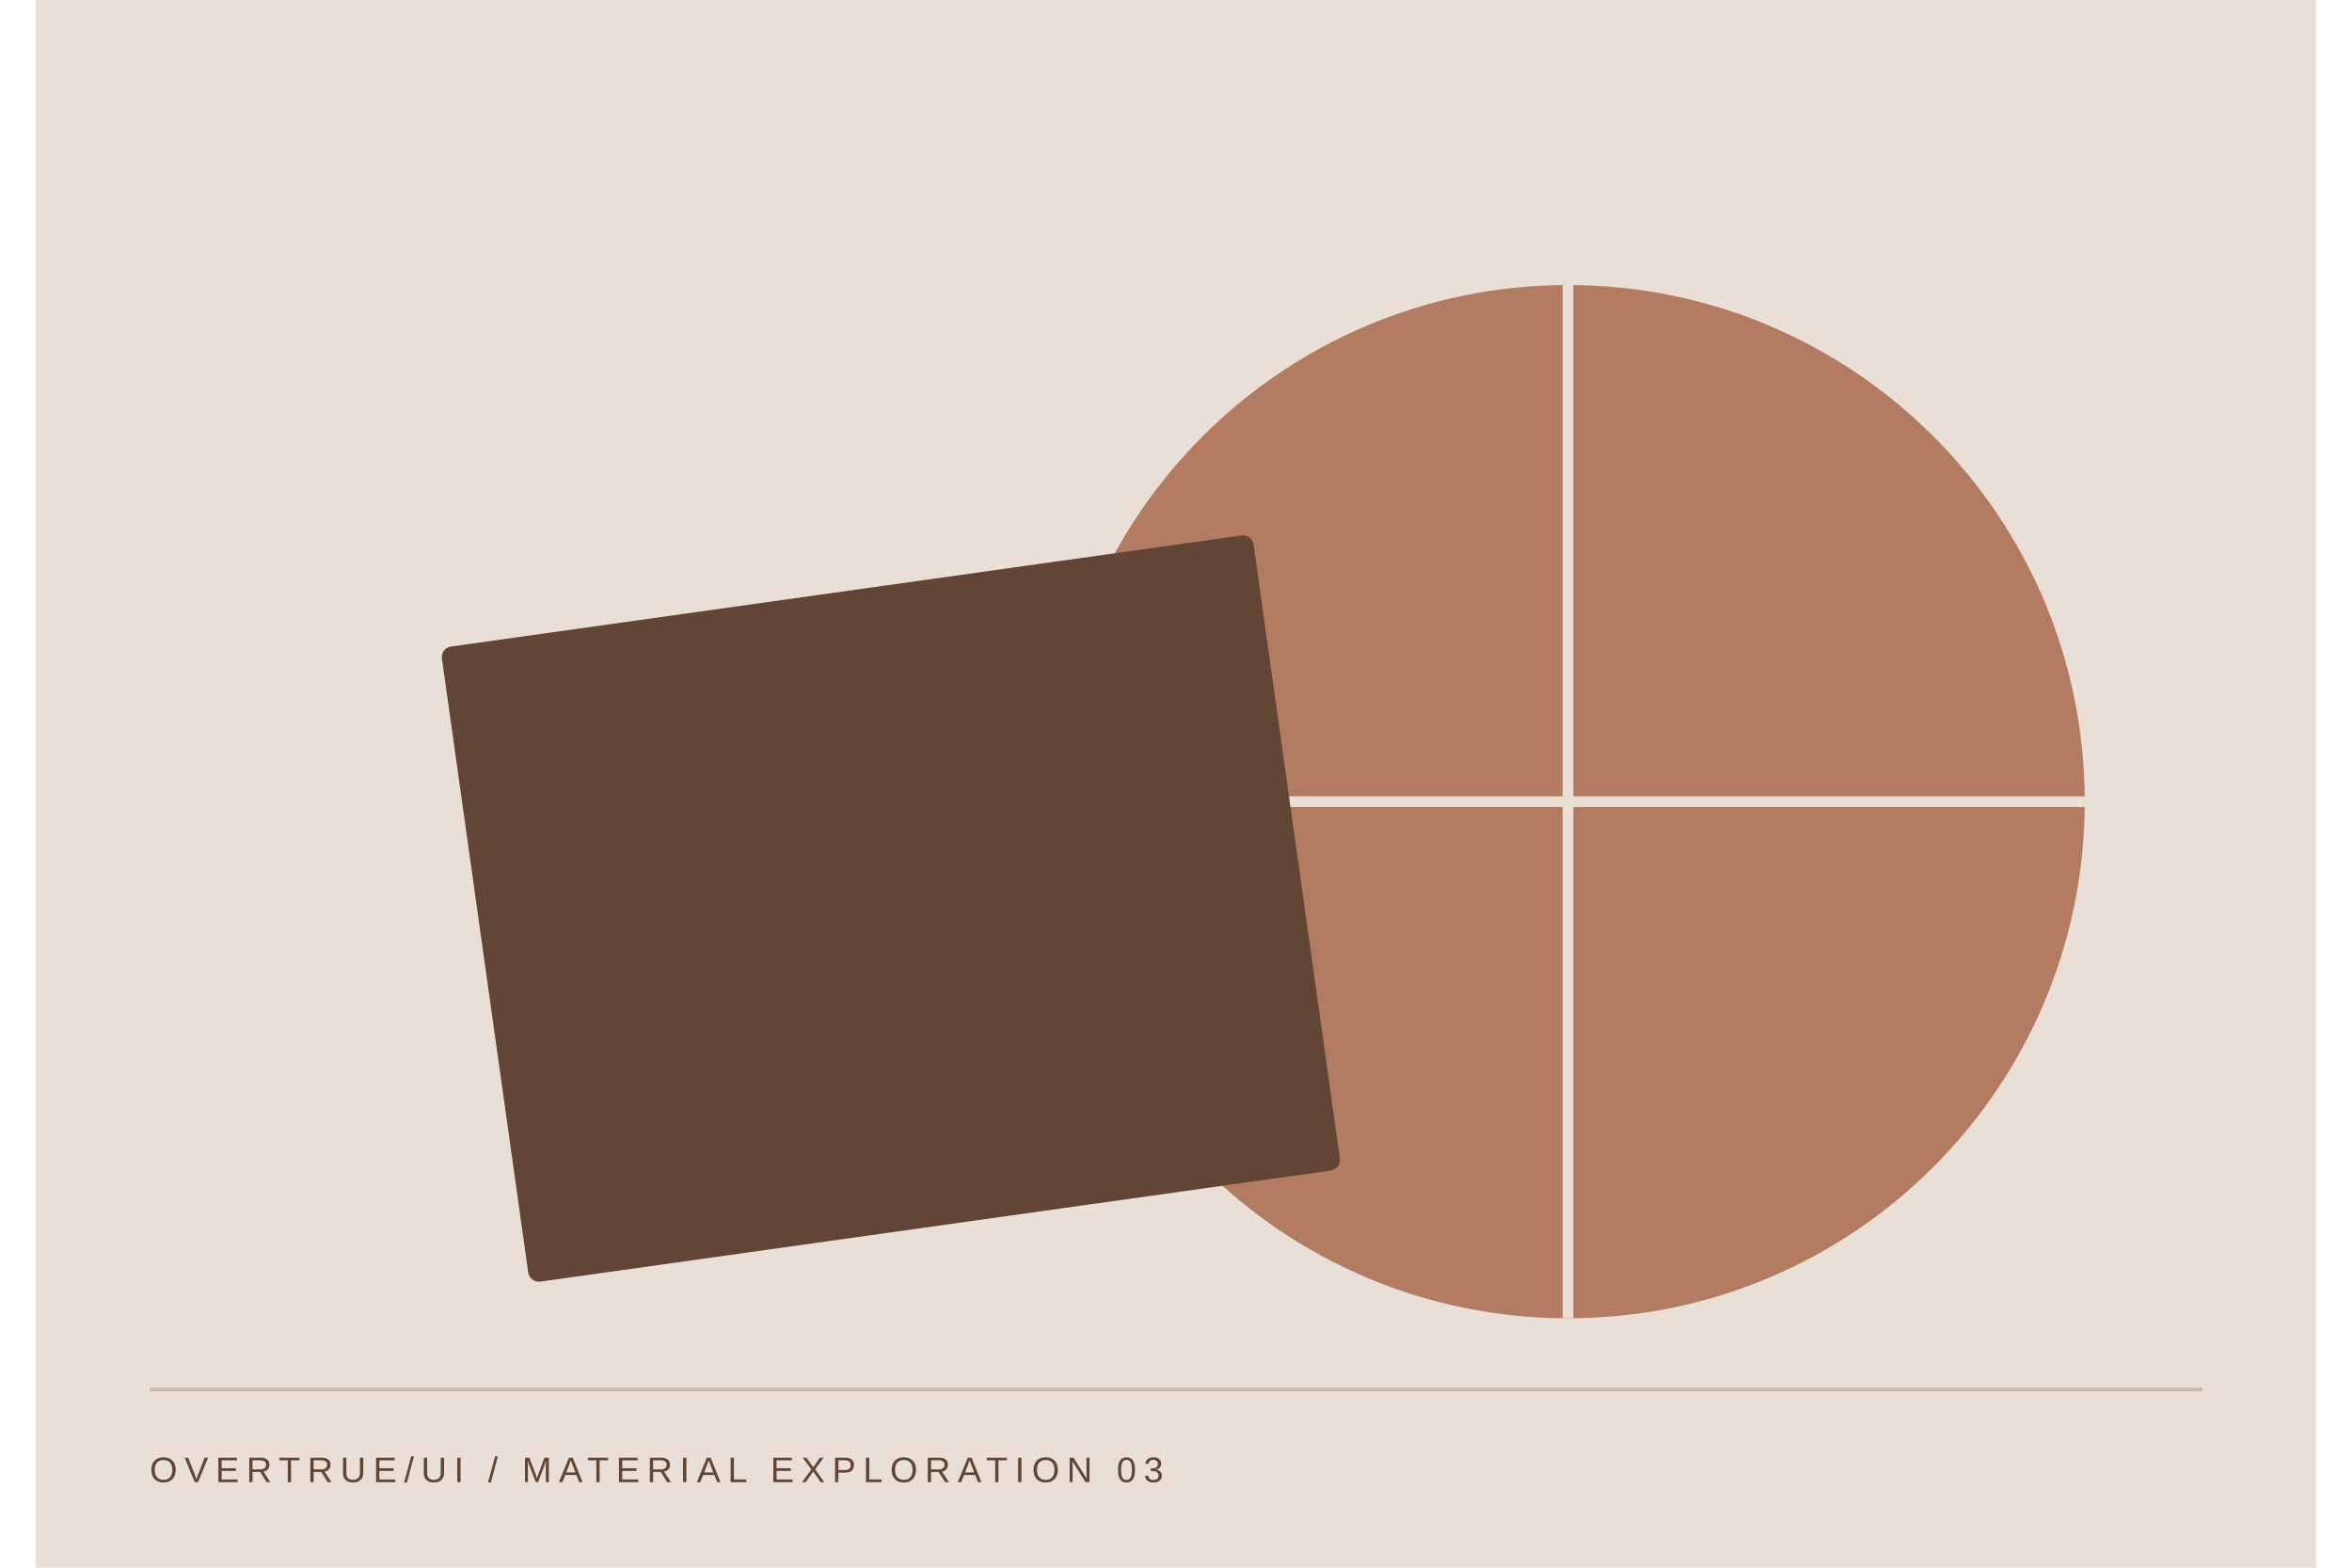
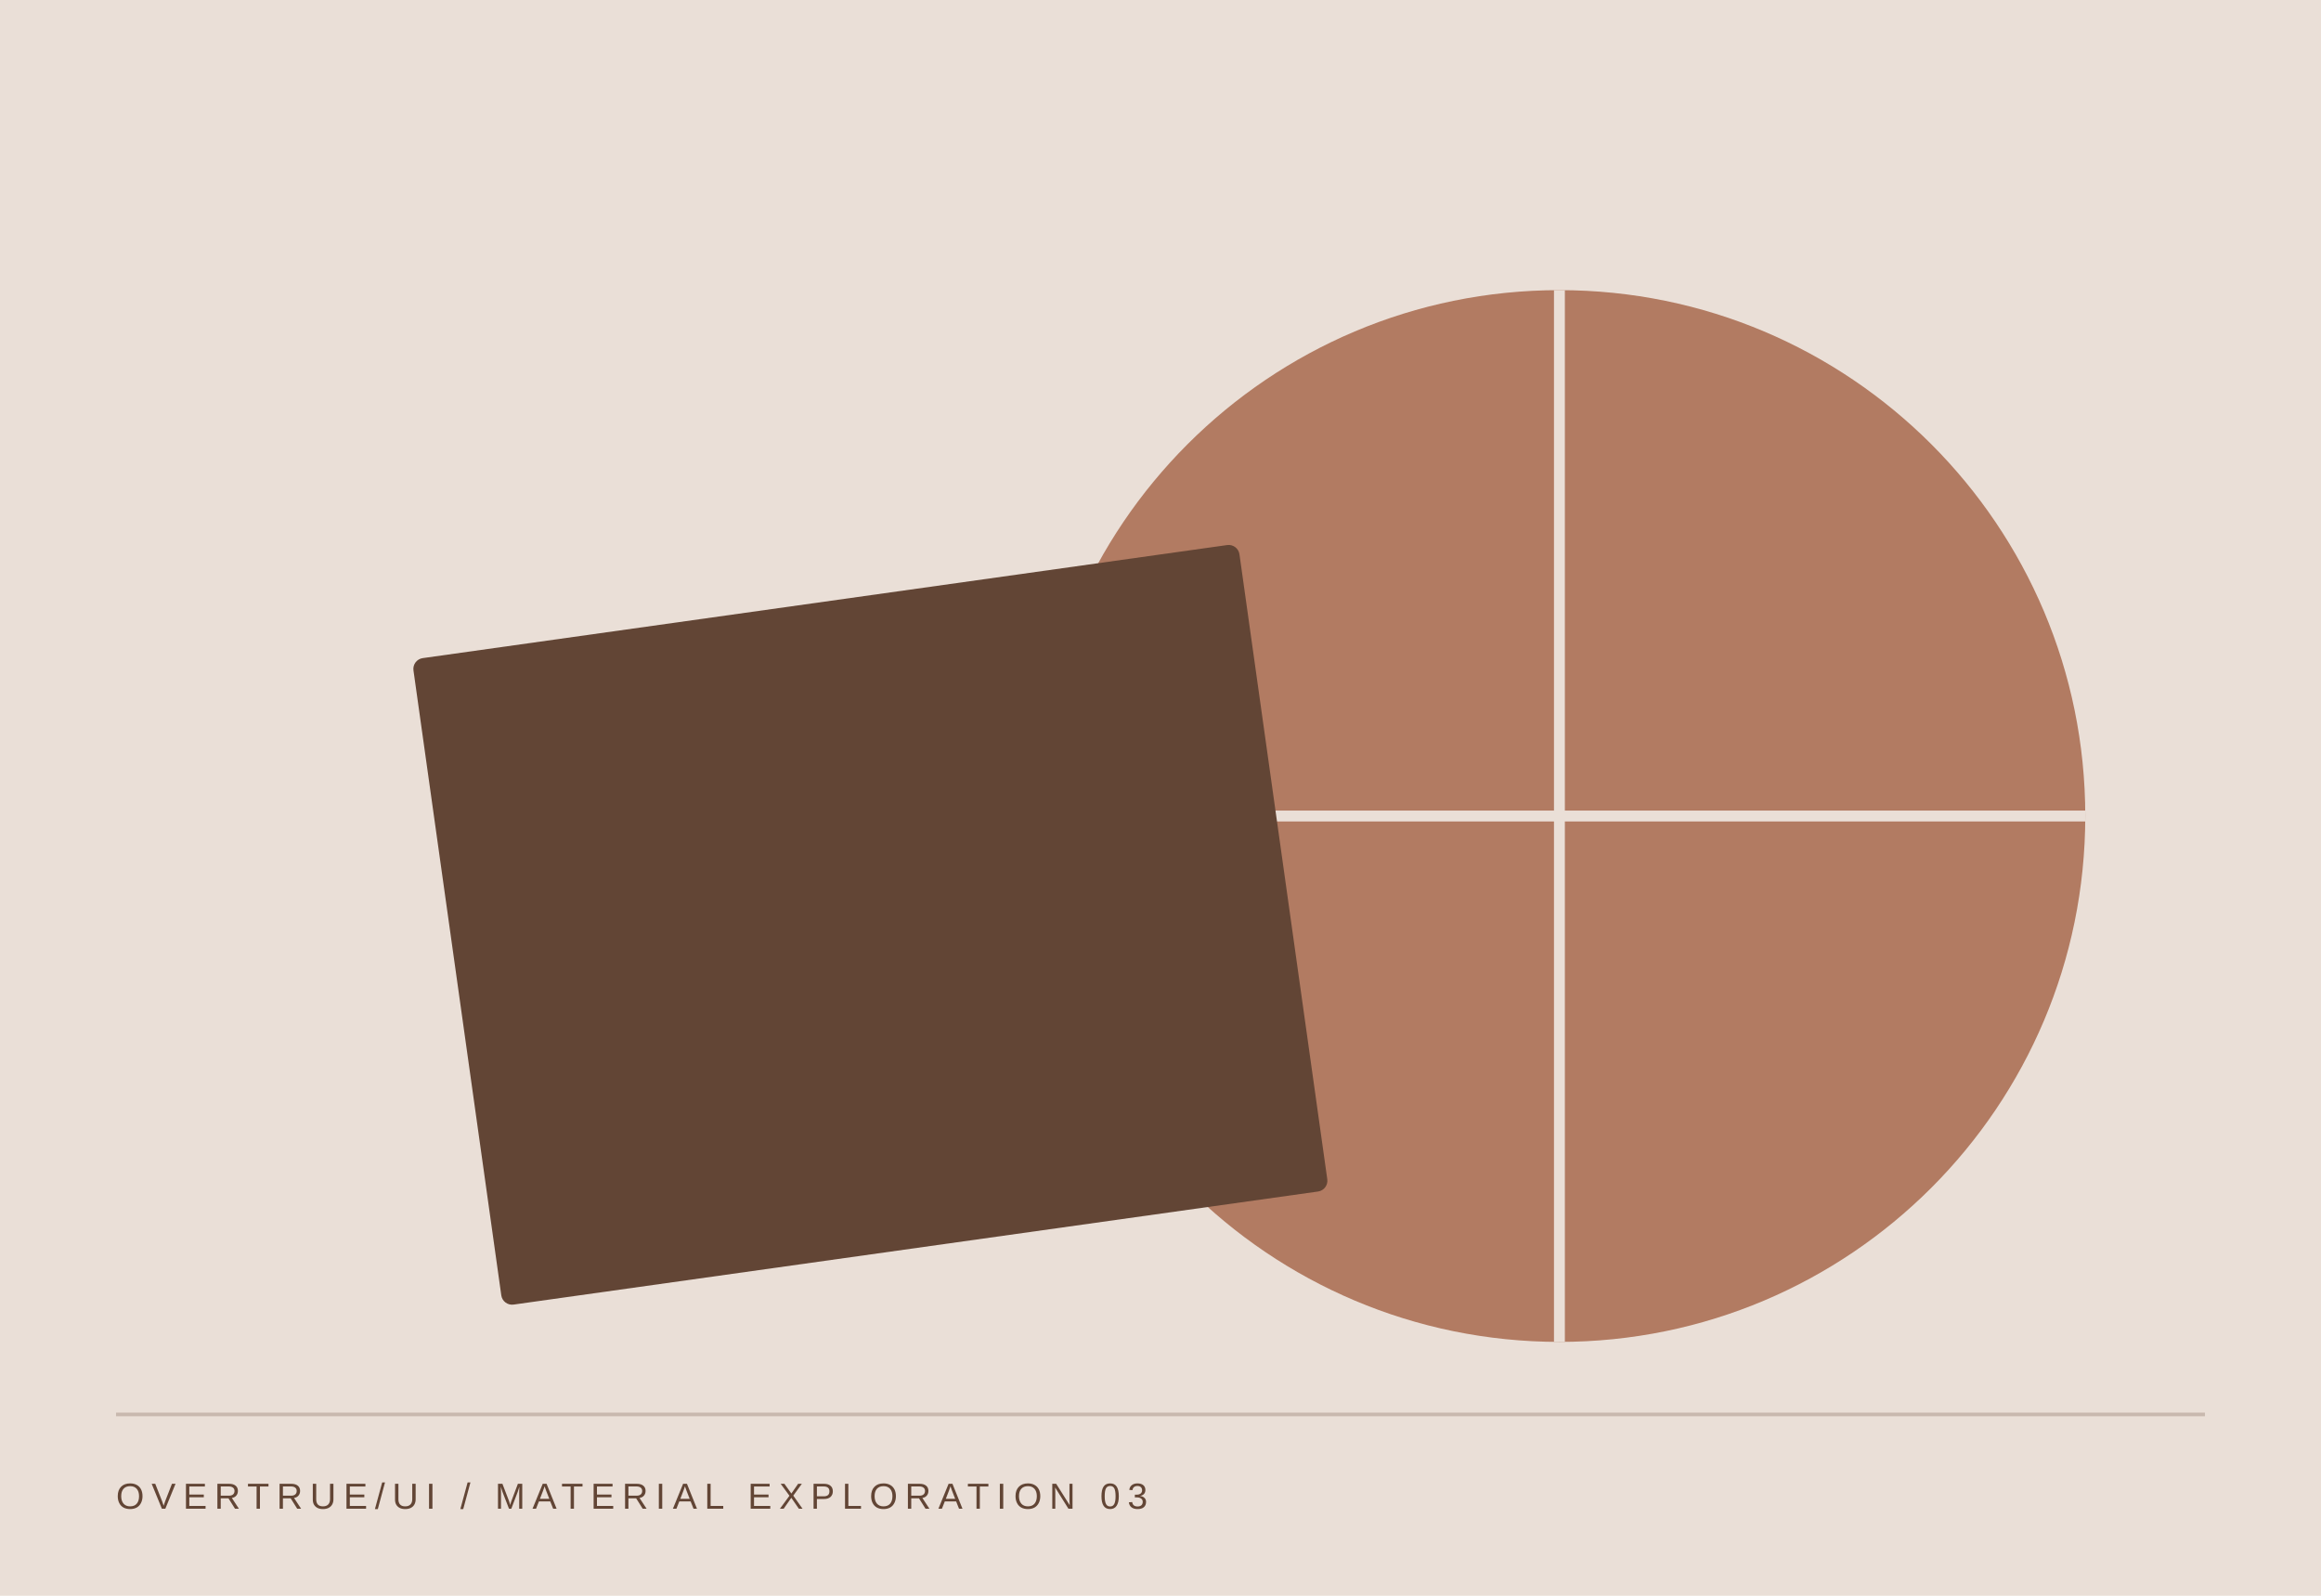
- <svg xmlns="http://www.w3.org/2000/svg" width="720" height="480" viewBox="0 0 640 440">
+ <svg xmlns="http://www.w3.org/2000/svg" width="640" height="440" viewBox="0 0 640 440">
  <rect width="640" height="440" fill="#eadfd7" />
  <circle cx="430" cy="225" r="145" fill="#b27b62" />
  <path d="M285 225h290M430 80v290" stroke="#eadfd7" stroke-width="3" />
  <rect x="125" y="165" width="230" height="180" rx="3" fill="#624535" transform="rotate(-8 240 255)" />
  <path d="M32 390h576" stroke="#624535" opacity=".25" />
  <text x="32" y="416" font-family="Arial,sans-serif" font-size="10" letter-spacing="2" fill="#624535">OVERTRUE/UI / MATERIAL EXPLORATION 03</text>
</svg>
